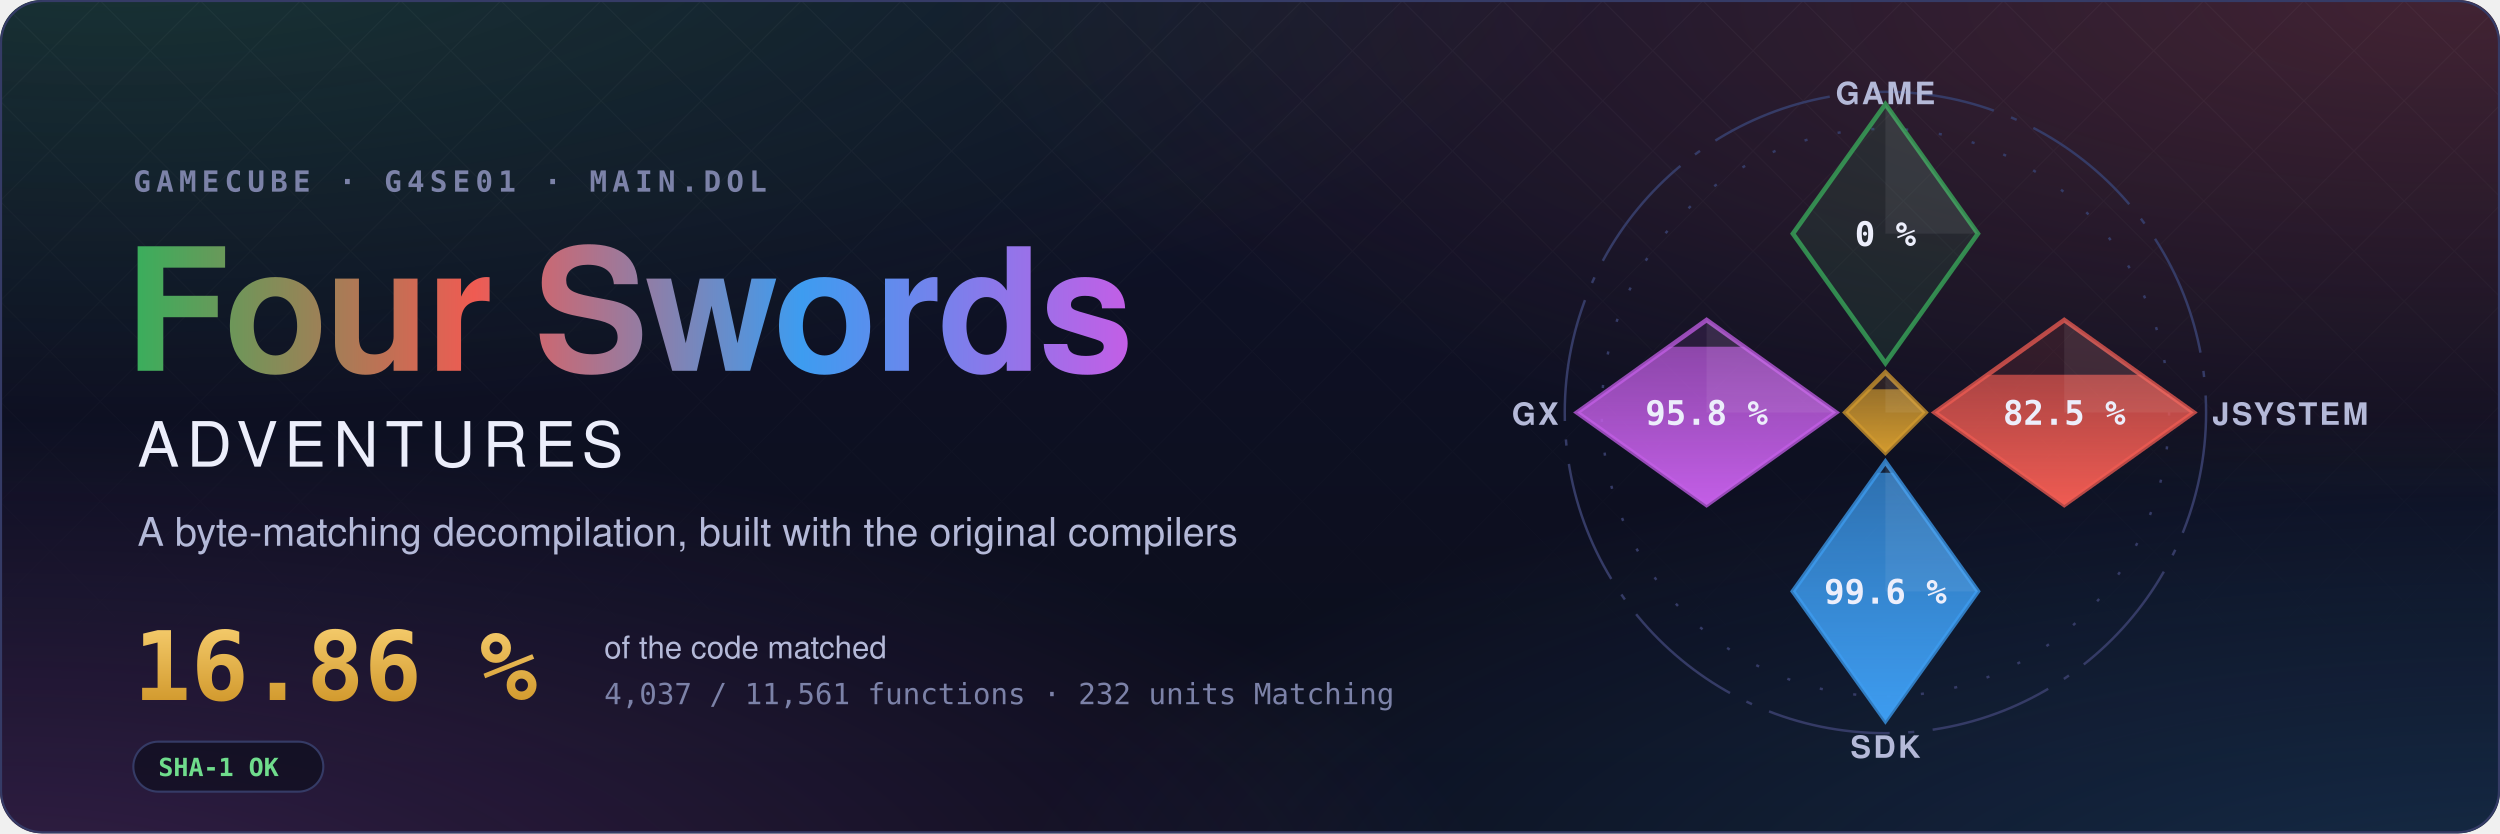
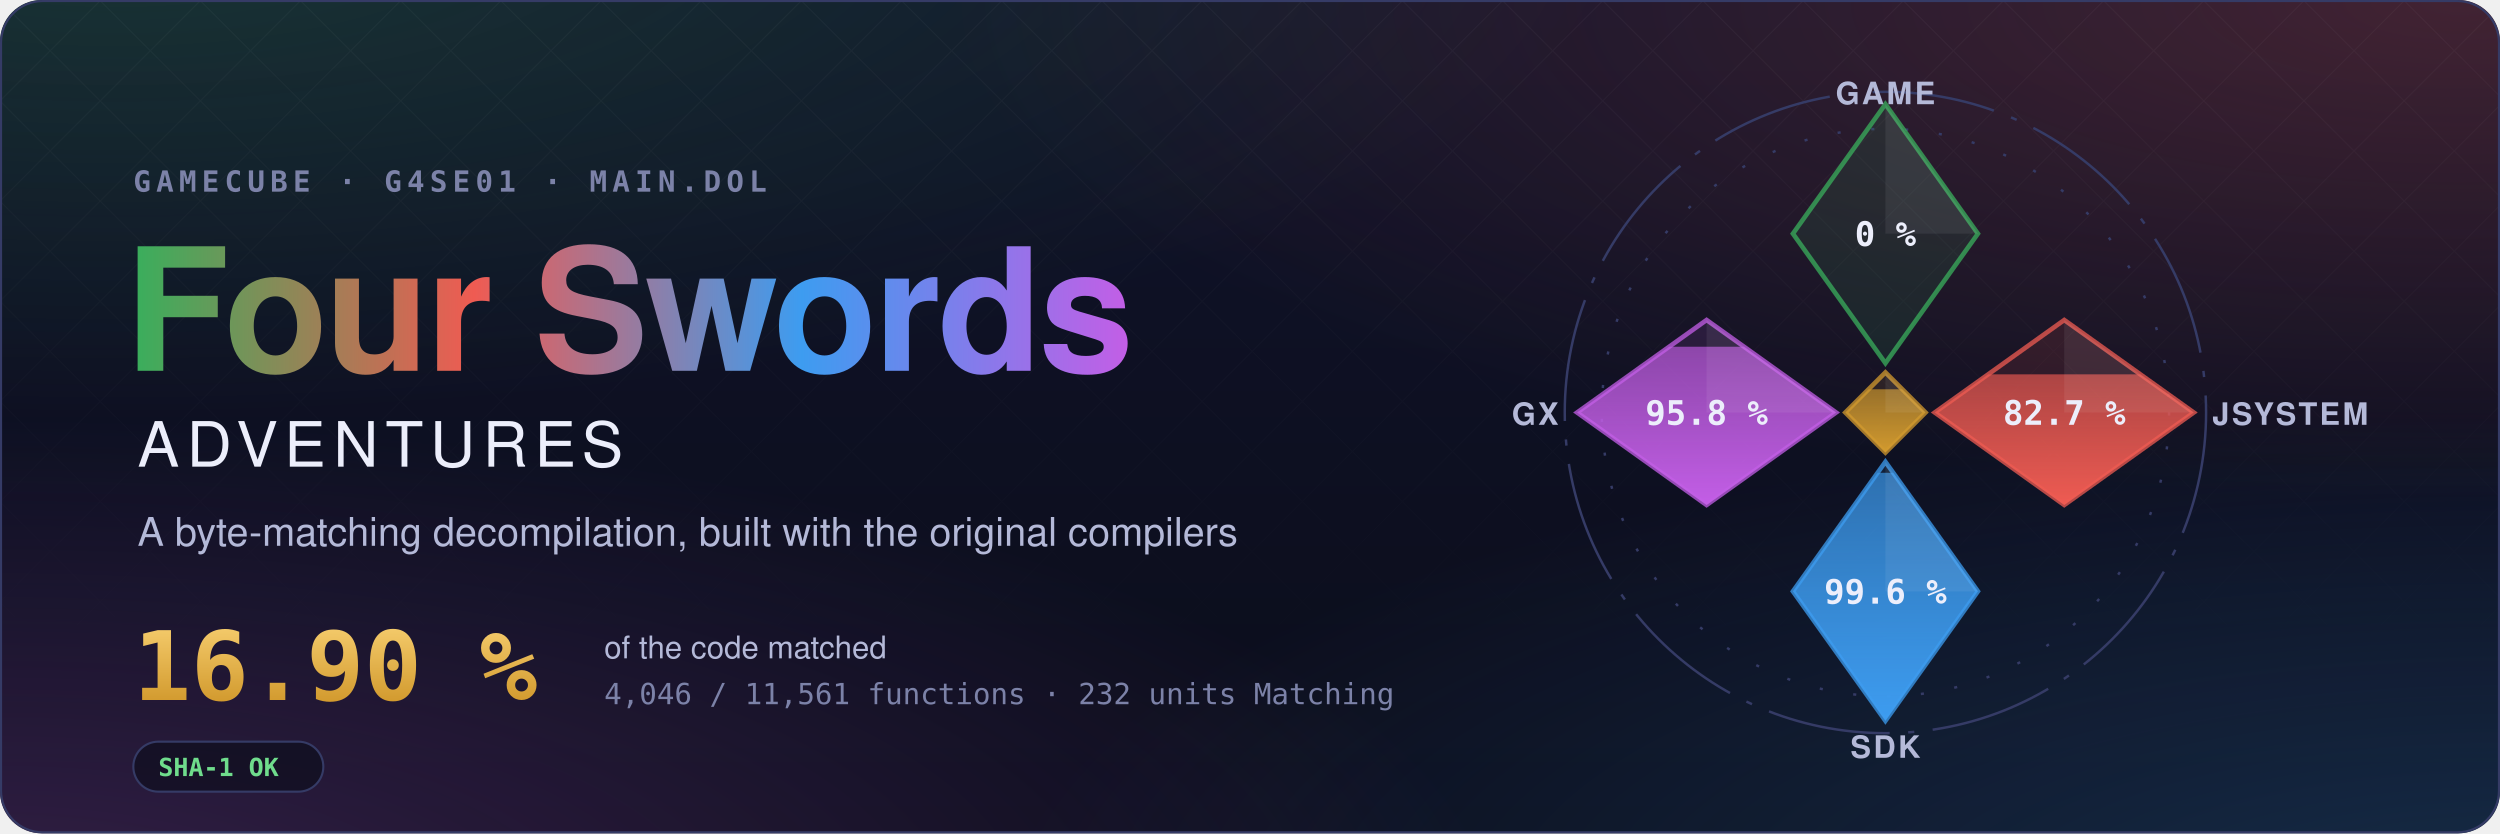
- <svg xmlns="http://www.w3.org/2000/svg" width="1200" height="400" viewBox="0 0 1200 400" role="img" aria-label="Four Swords Adventures decompilation: 16.86 % of the code matched, 4,037 of 11,561 functions">
+ <svg xmlns="http://www.w3.org/2000/svg" width="1200" height="400" viewBox="0 0 1200 400" role="img" aria-label="Four Swords Adventures decompilation: 16.90 % of the code matched, 4,046 of 11,561 functions">
  <style>text { font-family: -apple-system, BlinkMacSystemFont, 'Segoe UI', Helvetica, Arial, sans-serif; } .mono { font-family: ui-monospace, SFMono-Regular, 'SF Mono', Menlo, Consolas, monospace; } .spin { transform-box: fill-box; transform-origin: center; animation: spin 90s linear infinite; } @keyframes spin { to { transform: rotate(360deg); } } .rise { transform-box: fill-box; transform-origin: 50% 100%; animation: rise 1.6s cubic-bezier(.2,.8,.2,1) both; } @keyframes rise { from { transform: scaleY(0); } } @media (prefers-reduced-motion: reduce) { * { animation: none !important; } }</style>
  <defs>
    <radialGradient id="glow0" cx="0.05" cy="-0.1" r="0.6">
      <stop offset="0" stop-color="#3aae5c" stop-opacity="0.22" />
      <stop offset="1" stop-color="#3aae5c" stop-opacity="0" />
    </radialGradient>
    <radialGradient id="glow1" cx="0.98" cy="0.0" r="0.6">
      <stop offset="0" stop-color="#ef5b52" stop-opacity="0.22" />
      <stop offset="1" stop-color="#ef5b52" stop-opacity="0" />
    </radialGradient>
    <radialGradient id="glow2" cx="1.0" cy="1.1" r="0.6">
      <stop offset="0" stop-color="#3d9cf0" stop-opacity="0.22" />
      <stop offset="1" stop-color="#3d9cf0" stop-opacity="0" />
    </radialGradient>
    <radialGradient id="glow3" cx="0.0" cy="1.1" r="0.6">
      <stop offset="0" stop-color="#c35ee6" stop-opacity="0.22" />
      <stop offset="1" stop-color="#c35ee6" stop-opacity="0" />
    </radialGradient>
    <linearGradient id="sky" x1="0" y1="0" x2="0" y2="1">
      <stop offset="0" stop-color="#10132a" />
      <stop offset="1" stop-color="#0b0d1a" />
    </linearGradient>
    <linearGradient id="four" x1="0" y1="0" x2="1" y2="0">
      <stop offset="0" stop-color="#3aae5c" />
      <stop offset="0.34" stop-color="#ef5b52" />
      <stop offset="0.67" stop-color="#3d9cf0" />
      <stop offset="1" stop-color="#c35ee6" />
    </linearGradient>
    <linearGradient id="goldtext" x1="0" y1="0" x2="0" y2="1">
      <stop offset="0" stop-color="#f3c969" />
      <stop offset="1" stop-color="#d29a2e" />
    </linearGradient>
    <pattern id="lattice" width="34" height="34" patternUnits="userSpaceOnUse" patternTransform="rotate(45)">
      <path d="M0 0H34M0 0V34" stroke="#fff" stroke-opacity="0.035" />
    </pattern>
    <linearGradient id="fade" x1="0" y1="0" x2="0" y2="1">
      <stop offset="0" stop-color="#fff" />
      <stop offset="0.8" stop-color="#fff" stop-opacity="0" />
    </linearGradient>
    <mask id="fadeMask">
      <rect width="1200" height="400" fill="url(#fade)" />
    </mask>
    <clipPath id="card">
      <rect width="1200" height="400" rx="20" />
    </clipPath>
  </defs>
  <g clip-path="url(#card)">
    <rect width="1200" height="400" fill="url(#sky)" />
    <rect width="1200" height="400" fill="url(#glow0)" />
    <rect width="1200" height="400" fill="url(#glow1)" />
    <rect width="1200" height="400" fill="url(#glow2)" />
    <rect width="1200" height="400" fill="url(#glow3)" />
    <rect width="1200" height="400" fill="url(#lattice)" mask="url(#fadeMask)" />
  </g>
  <rect x="0.5" y="0.5" width="1199" height="399" rx="20" fill="none" stroke="#353b66" />
  <text x="64" y="92" class="mono" font-size="14" font-weight="600" letter-spacing="0.18em" fill="#7c82a8">GAMECUBE · G4SE01 · MAIN.DOL</text>
  <text x="60" y="178" font-size="82" font-weight="700" letter-spacing="-1.5" fill="url(#four)">Four Swords</text>
  <text x="66" y="224" font-size="30" font-weight="500" letter-spacing="0.12em" fill="#eceefb">ADVENTURES</text>
  <text x="66" y="262" font-size="19" fill="#b4b9d8">A byte-matching decompilation, built with the original compilers</text>
-   <text x="64" y="336" class="mono" font-size="46" font-weight="700" fill="url(#goldtext)">16.86 %</text>
+   <text x="64" y="336" class="mono" font-size="46" font-weight="700" fill="url(#goldtext)">16.90 %</text>
  <text x="290" y="316" font-size="15" fill="#b4b9d8">of the code matched</text>
-   <text x="290" y="338" class="mono" font-size="14" fill="#7c82a8">4,037 / 11,561 functions · 232 units Matching</text>
+   <text x="290" y="338" class="mono" font-size="14" fill="#7c82a8">4,046 / 11,561 functions · 232 units Matching</text>
  <g transform="translate(64 356)">
    <rect width="91.2" height="24" rx="12" fill="#0b0d1a" fill-opacity="0.6" stroke="#353b66" />
    <text x="12" y="16.5" class="mono" font-size="12" font-weight="600" fill="#6fdc8c">SHA-1 OK</text>
  </g>
  <defs>
    <clipPath id="ec-game">
      <path d="M0 -100L30 -58L0 -16L-30 -58Z" />
    </clipPath>
    <linearGradient id="eg-game" x1="0" y1="1" x2="0" y2="0">
      <stop offset="0" stop-color="#3aae5c" />
      <stop offset="1" stop-color="#3aae5c" stop-opacity="0.65" />
    </linearGradient>
    <clipPath id="ec-jsystem">
      <path d="M58 -30L100 0L58 30L16 0Z" />
    </clipPath>
    <linearGradient id="eg-jsystem" x1="0" y1="1" x2="0" y2="0">
      <stop offset="0" stop-color="#ef5b52" />
      <stop offset="1" stop-color="#ef5b52" stop-opacity="0.65" />
    </linearGradient>
    <clipPath id="ec-sdk">
      <path d="M0 16L30 58L0 100L-30 58Z" />
    </clipPath>
    <linearGradient id="eg-sdk" x1="0" y1="1" x2="0" y2="0">
      <stop offset="0" stop-color="#3d9cf0" />
      <stop offset="1" stop-color="#3d9cf0" stop-opacity="0.65" />
    </linearGradient>
    <clipPath id="ec-gx">
      <path d="M-58 -30L-16 0L-58 30L-100 0Z" />
    </clipPath>
    <linearGradient id="eg-gx" x1="0" y1="1" x2="0" y2="0">
      <stop offset="0" stop-color="#c35ee6" />
      <stop offset="1" stop-color="#c35ee6" stop-opacity="0.65" />
    </linearGradient>
    <clipPath id="ec-runtime">
      <path d="M0 -13L13 0L0 13L-13 0Z" />
    </clipPath>
    <linearGradient id="eg-runtime" x1="0" y1="1" x2="0" y2="0">
      <stop offset="0" stop-color="#d29a2e" />
      <stop offset="1" stop-color="#d29a2e" stop-opacity="0.65" />
    </linearGradient>
  </defs>
  <g transform="translate(905 198) scale(1.48)">
    <circle class="spin" r="104" fill="none" stroke="#353b66" stroke-width="0.8" stroke-dasharray="40 6 2 6" />
    <circle r="92" fill="none" stroke="#353b66" stroke-width="0.8" stroke-dasharray="1 10" />
    <path d="M0 -100L30 -58L0 -16L-30 -58Z" fill="#3aae5c" fill-opacity="0.12" stroke="#3aae5c" stroke-opacity="0.75" stroke-width="1.5" />
    <path d="M0 -100L30 -58L0 -58Z" fill="#fff" fill-opacity="0.07" />
    <text x="0" y="-54" text-anchor="middle" font-size="11" font-weight="700" fill="#eceefb" class="mono">0 %</text>
    <text x="0" y="-100" text-anchor="middle" font-size="10" font-weight="600" letter-spacing="0.08em" fill="#b4b9d8">GAME</text>
    <path d="M58 -30L100 0L58 30L16 0Z" fill="#ef5b52" fill-opacity="0.12" stroke="#ef5b52" stroke-opacity="0.75" stroke-width="1.5" />
    <g clip-path="url(#ec-jsystem)">
-       <rect class="rise" style="animation-delay:0.35s" x="16" y="-12.24" width="84" height="42.24" fill="url(#eg-jsystem)" />
+       <rect class="rise" style="animation-delay:0.35s" x="16" y="-12.38" width="84" height="42.38" fill="url(#eg-jsystem)" />
    </g>
    <path d="M58 -30L100 0L58 0Z" fill="#fff" fill-opacity="0.07" />
-     <text x="58" y="4" text-anchor="middle" font-size="11" font-weight="700" fill="#eceefb" class="mono">82.5 %</text>
+     <text x="58" y="4" text-anchor="middle" font-size="11" font-weight="700" fill="#eceefb" class="mono">82.7 %</text>
    <text x="106" y="4" text-anchor="start" font-size="10" font-weight="600" letter-spacing="0.08em" fill="#b4b9d8">JSYSTEM</text>
    <path d="M0 16L30 58L0 100L-30 58Z" fill="#3d9cf0" fill-opacity="0.12" stroke="#3d9cf0" stroke-opacity="0.75" stroke-width="1.5" />
    <g clip-path="url(#ec-sdk)">
      <rect class="rise" style="animation-delay:0.50s" x="-30" y="19.55" width="60" height="80.45" fill="url(#eg-sdk)" />
    </g>
    <path d="M0 16L30 58L0 58Z" fill="#fff" fill-opacity="0.07" />
    <text x="0" y="62" text-anchor="middle" font-size="11" font-weight="700" fill="#eceefb" class="mono">99.6 %</text>
    <text x="0" y="112" text-anchor="middle" font-size="10" font-weight="600" letter-spacing="0.08em" fill="#b4b9d8">SDK</text>
    <path d="M-58 -30L-16 0L-58 30L-100 0Z" fill="#c35ee6" fill-opacity="0.12" stroke="#c35ee6" stroke-opacity="0.75" stroke-width="1.5" />
    <g clip-path="url(#ec-gx)">
      <rect class="rise" style="animation-delay:0.65s" x="-100" y="-21.34" width="84" height="51.34" fill="url(#eg-gx)" />
    </g>
    <path d="M-58 -30L-16 0L-58 0Z" fill="#fff" fill-opacity="0.07" />
    <text x="-58" y="4" text-anchor="middle" font-size="11" font-weight="700" fill="#eceefb" class="mono">95.8 %</text>
    <text x="-106" y="4" text-anchor="end" font-size="10" font-weight="600" letter-spacing="0.08em" fill="#b4b9d8">GX</text>
    <path d="M0 -13L13 0L0 13L-13 0Z" fill="#d29a2e" fill-opacity="0.12" stroke="#d29a2e" stroke-opacity="0.75" stroke-width="1.5" />
    <g clip-path="url(#ec-runtime)">
      <rect class="rise" style="animation-delay:0.80s" x="-13" y="-7.54" width="26" height="20.54" fill="url(#eg-runtime)" />
    </g>
    <path d="M0 -13L13 0L0 0Z" fill="#fff" fill-opacity="0.07" />
  </g>
</svg>
